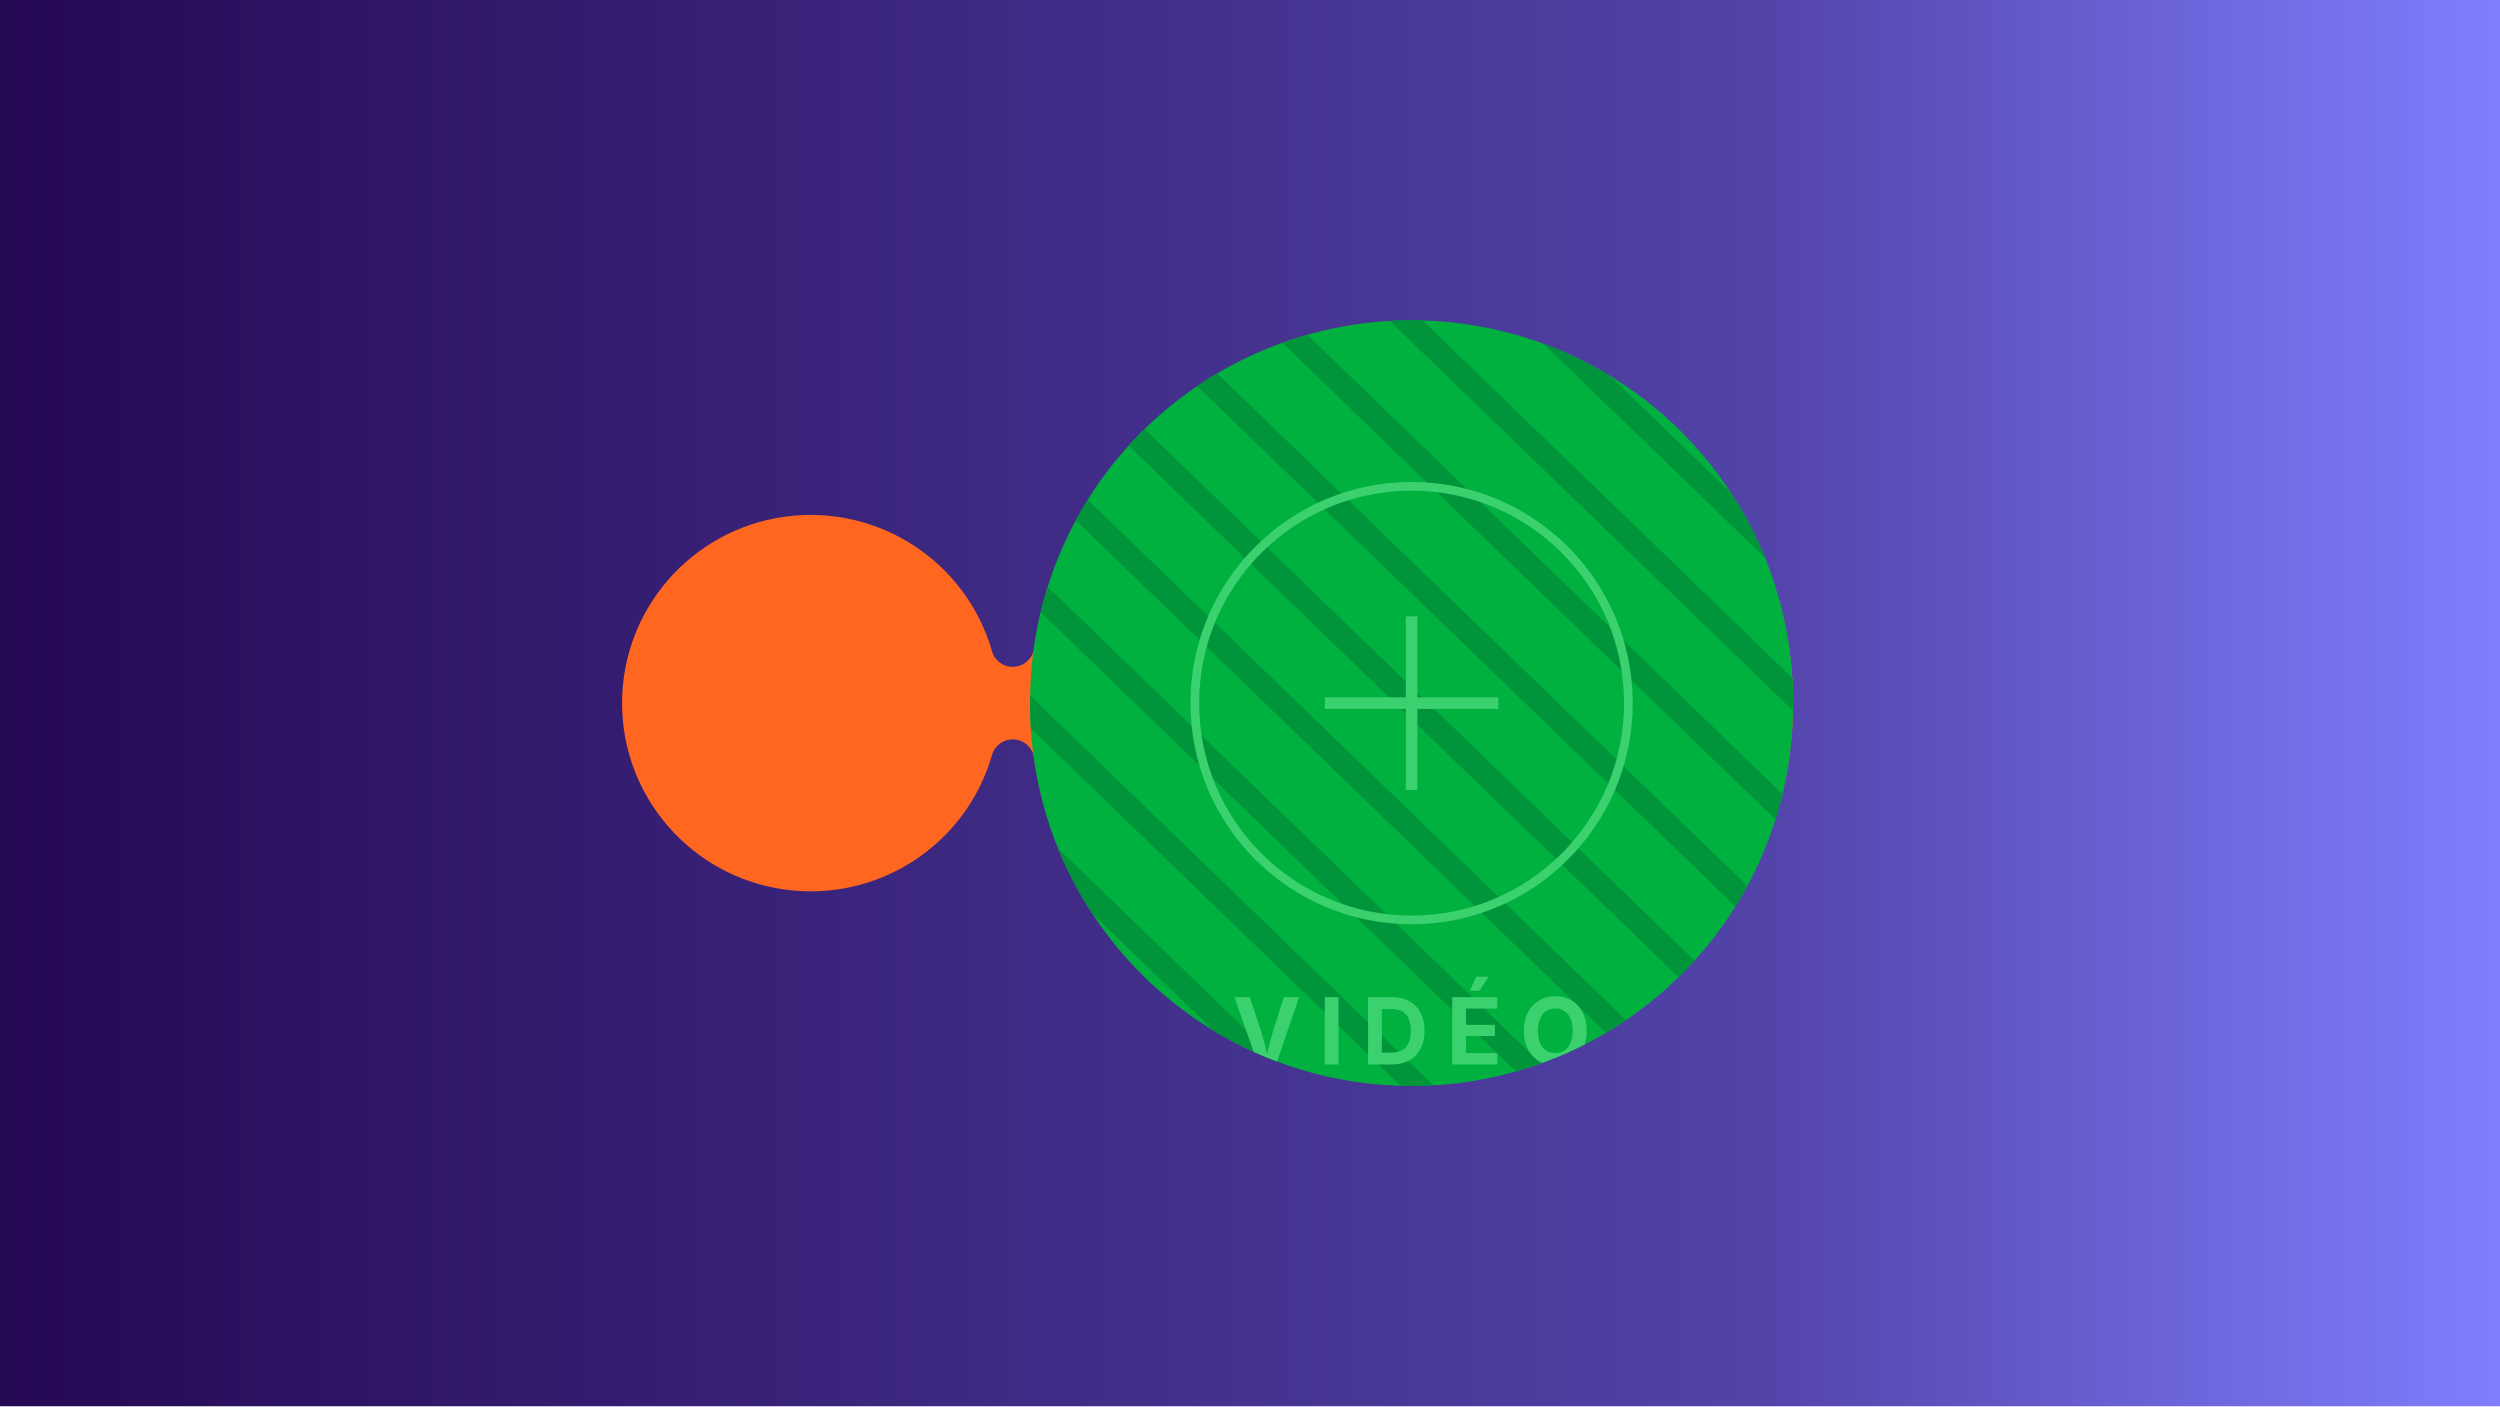
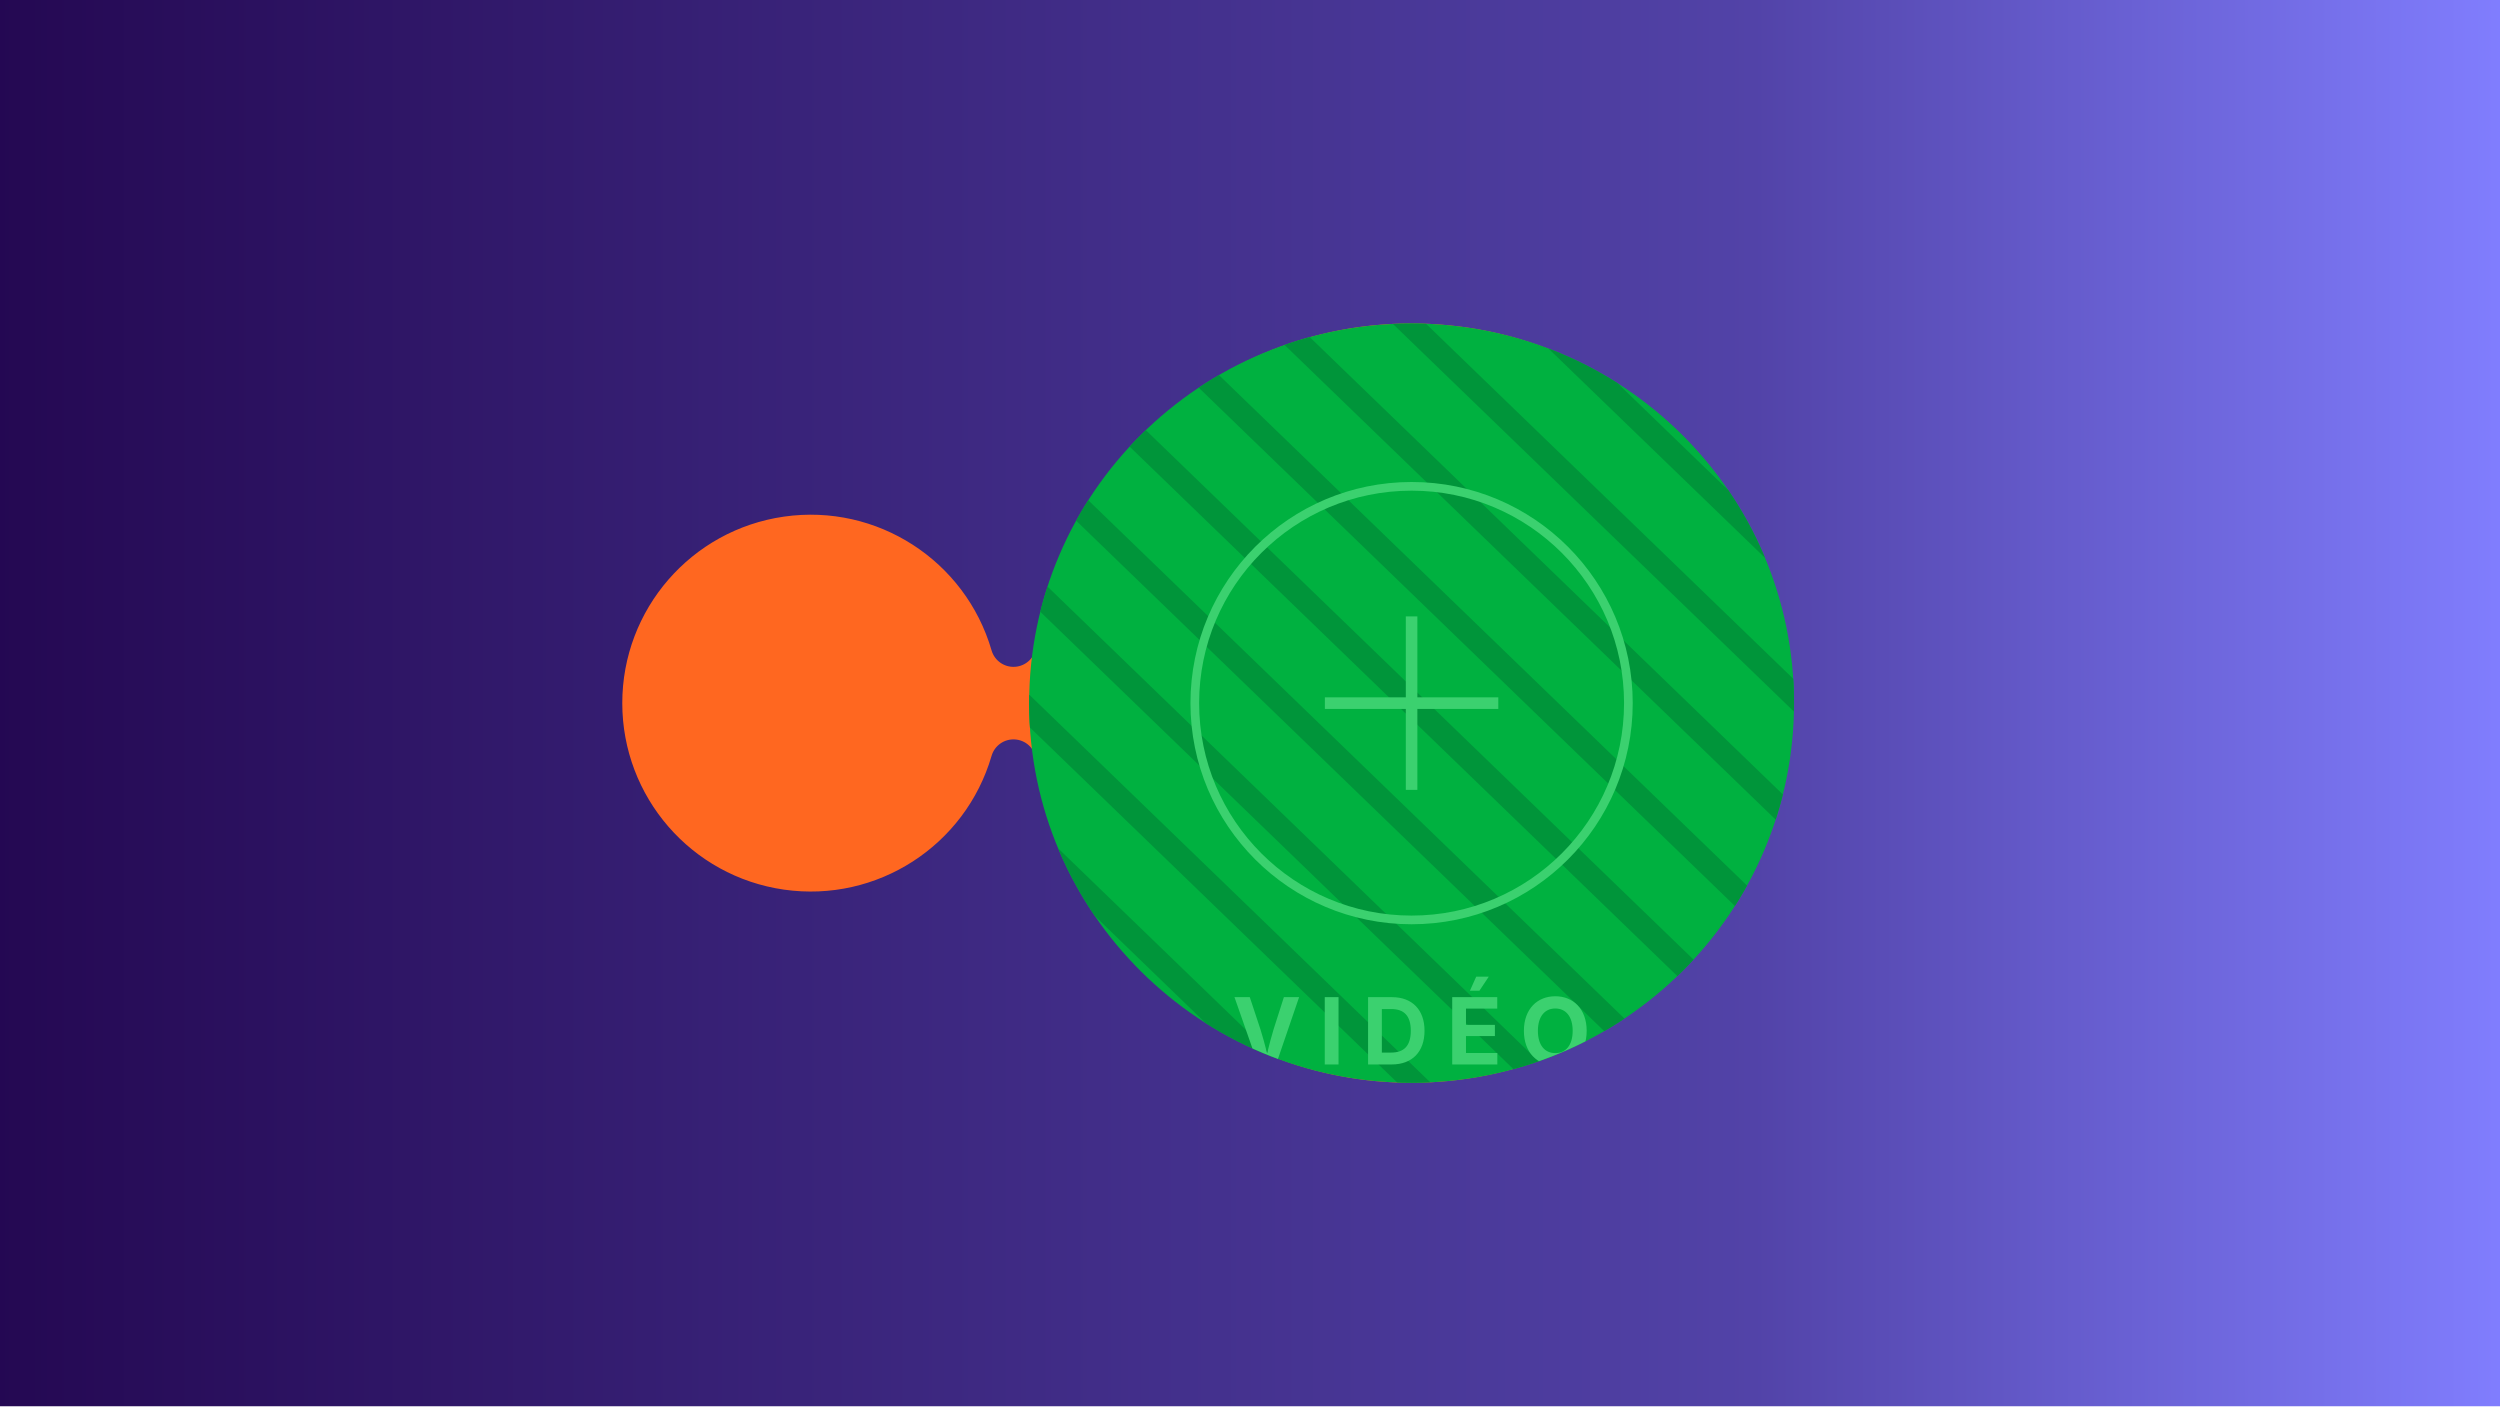
<svg xmlns="http://www.w3.org/2000/svg" viewBox="0 0 1920 1080" width="1920" height="1080">
  <defs>
    <linearGradient id="sfeerGrad" x1="0" y1="0" x2="1" y2="0">
      <stop offset="0" stop-color="#240852" />
      <stop offset="0.7" stop-color="#5243A8" />
      <stop offset="1" stop-color="#817EFF" />
    </linearGradient>
    <linearGradient id="sfeerGradU" gradientUnits="userSpaceOnUse" x1="0" y1="0" x2="1920" y2="0">
      <stop offset="0" stop-color="#240852" />
      <stop offset="0.7" stop-color="#5243A8" />
      <stop offset="1" stop-color="#817EFF" />
    </linearGradient>
  </defs>
  <rect id="fond" width="1920" height="1080" fill="url(#sfeerGrad)" />
-   <path id="point-fenetre" d="M 761.87 500.19 A 16.56 16.52 0 0 0 794.17 498.02 A 292.96 292.32 0 1 1 794.17 581.98 A 16.56 16.52 0 0 0 761.87 579.81 A 144.86 144.54 0 1 1 761.87 500.19 Z" fill="#FF6720" />
+   <path id="point-fenetre" d="M761.53 499.51A17.52 17.52 0 0 0 795.69 497.18A291.57 291.57 0 1 1 795.69 582.82A17.52 17.52 0 0 0 761.53 580.49A144.7 144.7 0 1 1 761.53 499.51Z" fill="#FF6720" />
  <g transform="translate(1084.1 540) scale(1) translate(-960 -540)">
    <clipPath id="fenetre-kg31">
-       <path d="M667.03 540a292.97 292.32 0 1 0 585.93 0a292.97 292.32 0 1 0 -585.93 0Z" />
+       <path d="M666.28 540a293.72 291.57 0 1 0 587.44 0a293.72 291.57 0 1 0 -587.44 0Z" />
    </clipPath>
    <g id="fenetre" clip-path="url(#fenetre-kg31)">
      <g id="kg31-plaque">
        <rect width="1920" height="1080" fill="#00B140" />
        <g transform="translate(960.0 540.0) scale(1.11) translate(-960.0 -540.0)">
          <path d="M-1260 -40L-60 1120 M-1170 -40L30 1120 M-1080 -40L120 1120 M-990 -40L210 1120 M-900 -40L300 1120 M-810 -40L390 1120 M-720 -40L480 1120 M-630 -40L570 1120 M-540 -40L660 1120 M-450 -40L750 1120 M-360 -40L840 1120 M-270 -40L930 1120 M-180 -40L1020 1120 M-90 -40L1110 1120 M0 -40L1200 1120 M90 -40L1290 1120 M180 -40L1380 1120 M270 -40L1470 1120 M360 -40L1560 1120 M450 -40L1650 1120 M540 -40L1740 1120 M630 -40L1830 1120 M720 -40L1920 1120 M810 -40L2010 1120 M900 -40L2100 1120 M990 -40L2190 1120 M1080 -40L2280 1120 M1170 -40L2370 1120 M1260 -40L2460 1120 M1350 -40L2550 1120 M1440 -40L2640 1120 M1530 -40L2730 1120 M1620 -40L2820 1120 M1710 -40L2910 1120 M1800 -40L3000 1120 M1890 -40L3090 1120 M1980 -40L3180 1120 M2070 -40L3270 1120 M2160 -40L3360 1120 M2250 -40L3450 1120 M2340 -40L3540 1120 M2430 -40L3630 1120 M2520 -40L3720 1120 M2610 -40L3810 1120 M2700 -40L3900 1120 M2790 -40L3990 1120 M2880 -40L4080 1120 M2970 -40L4170 1120 M3060 -40L4260 1120 M3150 -40L4350 1120" stroke="#00953A" stroke-width="16" fill="none" />
          <rect x="192.0" y="108.0" width="1536.0" height="864.0" fill="none" stroke="#3BD16F" stroke-width="6" stroke-dasharray="30 20" />
          <path d="M900.0 540.0H1020.0M960.0 480.0V600.0" stroke="#3BD16F" stroke-width="8" />
          <circle cx="960.0" cy="540.0" r="150" fill="none" stroke="#3BD16F" stroke-width="6" />
          <text x="960.0" y="790.0" font-family="Inter, Arial, sans-serif" font-size="64" font-weight="700" fill="#3BD16F" text-anchor="middle" letter-spacing="12">VIDÉO</text>
        </g>
      </g>
    </g>
  </g>
-   <path id="fenetre-repere" d="M791.13 540a292.97 292.32 0 1 0 585.93 0a292.97 292.32 0 1 0 -585.93 0Z" fill="none" />
+   <path id="fenetre-repere" d="M790.38 540a293.72 291.57 0 1 0 587.44 0a293.72 291.57 0 1 0 -587.44 0Z" fill="none" />
</svg>
